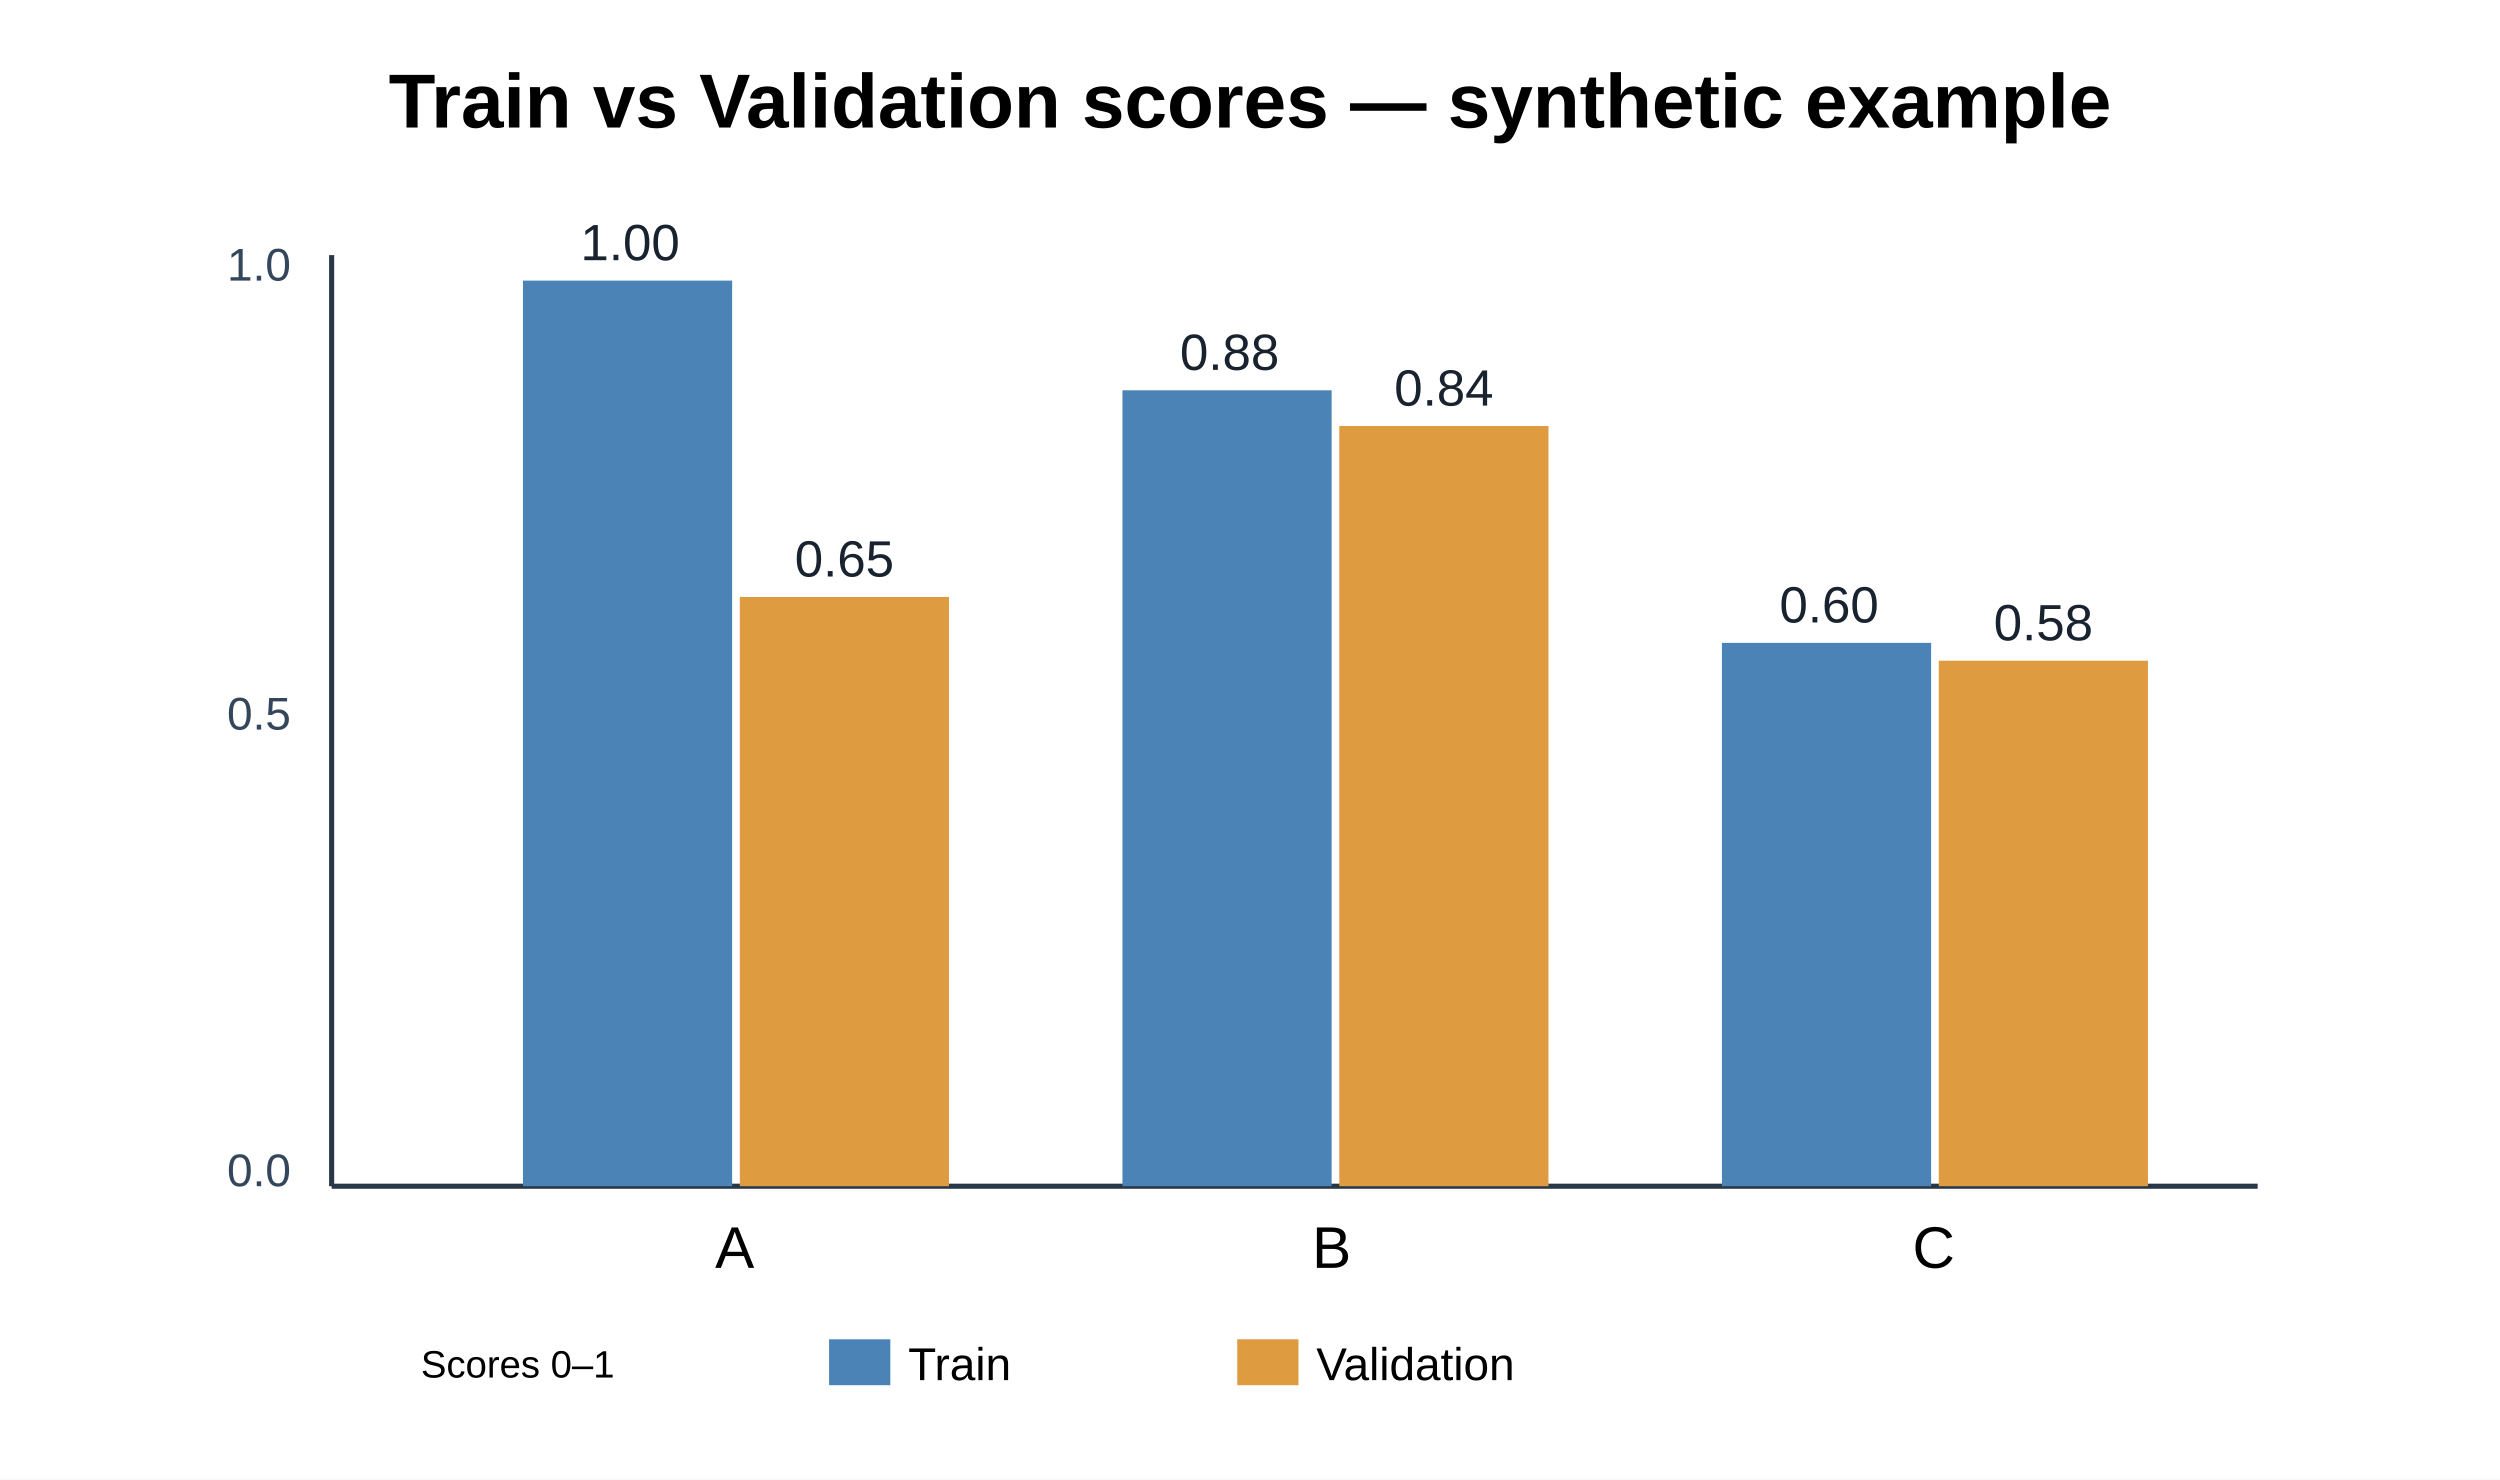
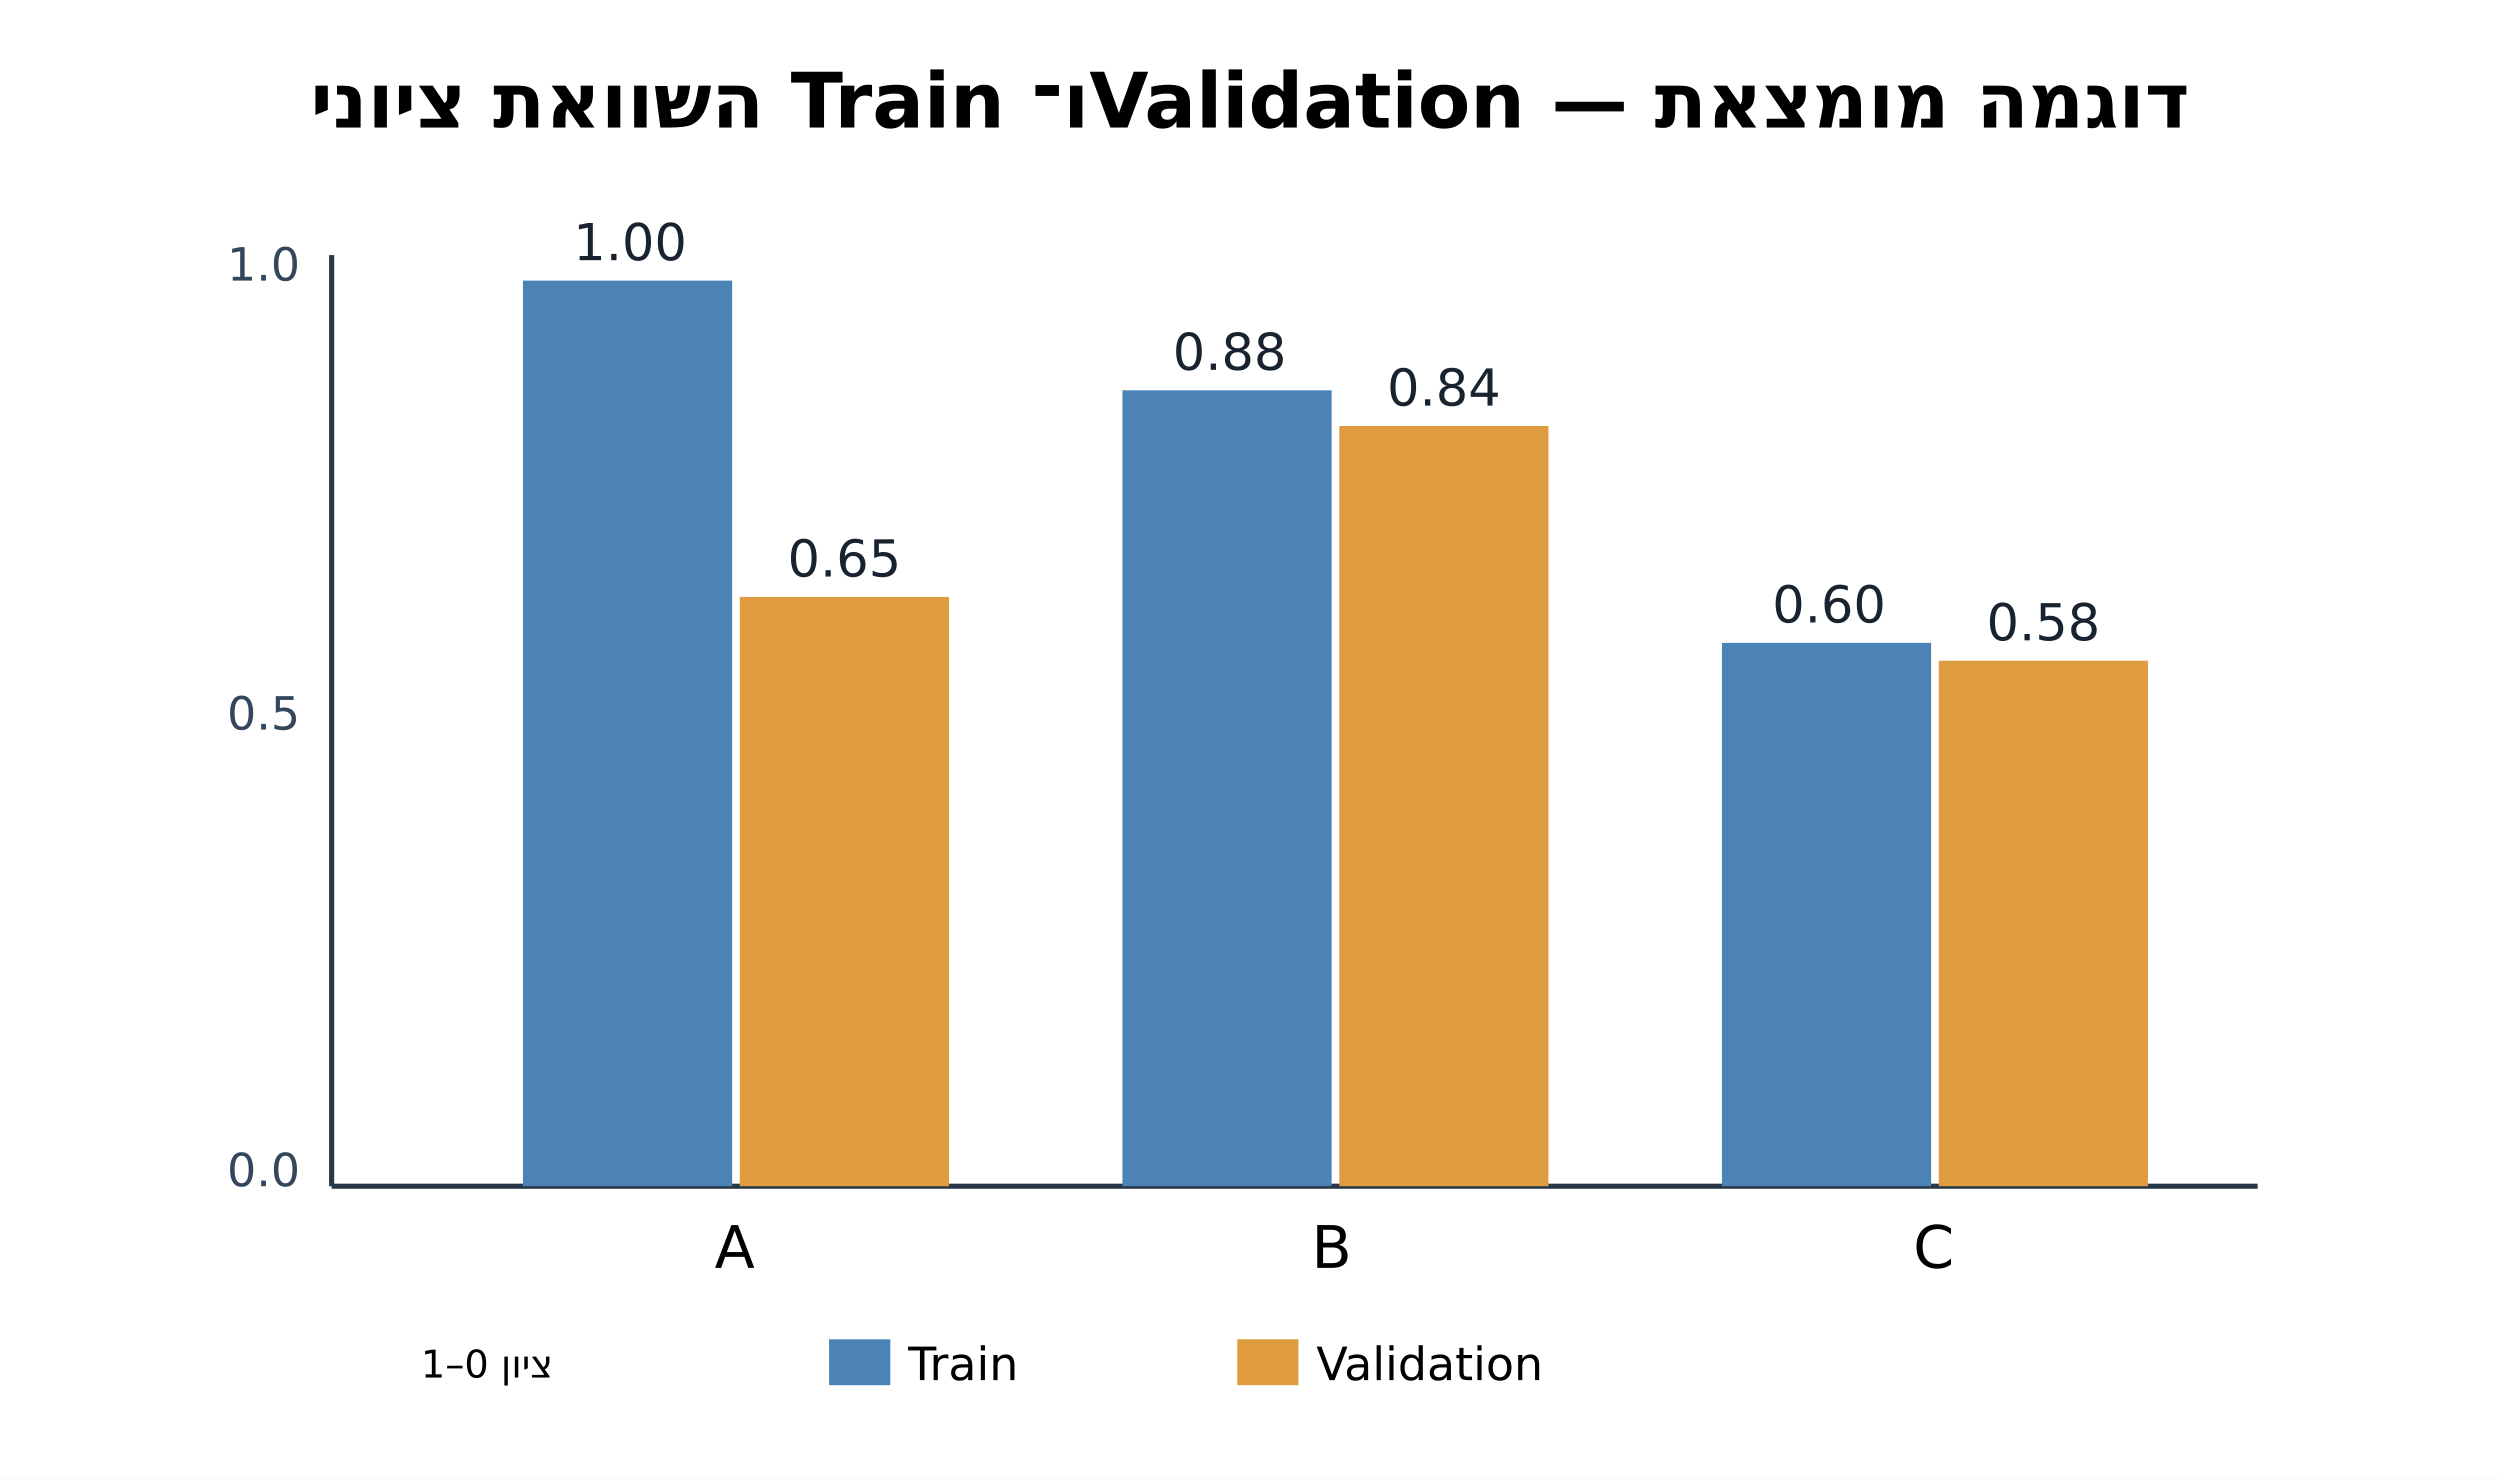
<svg xmlns="http://www.w3.org/2000/svg" viewBox="0 0 980 580">
  <rect width="980" height="580" fill="white" />
-   <text x="490" y="50" font-family="Arial" font-size="30" text-anchor="middle" font-weight="bold">Train vs Validation scores — synthetic example</text>
+   <text x="490" y="50" font-family="DejaVu Sans,Arial" font-size="30" text-anchor="middle" font-weight="bold">השוואת ציוני Train ו־Validation — דוגמה מומצאת</text>
  <line x1="130" y1="465" x2="885" y2="465" stroke="#273747" stroke-width="2" />
  <line x1="130" y1="100" x2="130" y2="465" stroke="#273747" stroke-width="2" />
-   <g font-family="Arial" font-size="18" fill="#34465b">
+   <g font-family="DejaVu Sans,Arial" font-size="18" fill="#34465b">
    <text x="89" y="465">0.0</text>
    <text x="89" y="286">0.5</text>
    <text x="89" y="110">1.0</text>
  </g>
-   <g font-family="Arial" text-anchor="middle">
+   <g font-family="DejaVu Sans,Arial" text-anchor="middle">
    <rect x="205" y="110" width="82" height="355" fill="#4b83b7" />
    <rect x="290" y="234" width="82" height="231" fill="#df9b40" />
    <rect x="440" y="153" width="82" height="312" fill="#4b83b7" />
    <rect x="525" y="167" width="82" height="298" fill="#df9b40" />
    <rect x="675" y="252" width="82" height="213" fill="#4b83b7" />
    <rect x="760" y="259" width="82" height="206" fill="#df9b40" />
    <g font-size="20" fill="#19232f">
      <text x="247" y="102">1.00</text>
      <text x="331" y="226">0.65</text>
      <text x="482" y="145">0.88</text>
      <text x="566" y="159">0.84</text>
      <text x="717" y="244">0.60</text>
      <text x="801" y="251">0.58</text>
    </g>
    <g font-size="23">
      <text x="288" y="497">A</text>
      <text x="522" y="497">B</text>
      <text x="758" y="497">C</text>
    </g>
  </g>
  <rect x="325" y="525" width="24" height="18" fill="#4b83b7" />
-   <text x="356" y="541" font-family="Arial" font-size="18">Train</text>
+   <text x="356" y="541" font-family="DejaVu Sans,Arial" font-size="18">Train</text>
  <rect x="485" y="525" width="24" height="18" fill="#df9b40" />
-   <text x="516" y="541" font-family="Arial" font-size="18">Validation</text>
-   <text x="165" y="540" font-family="Arial" font-size="15">Scores 0–1</text>
+   <text x="516" y="541" font-family="DejaVu Sans,Arial" font-size="18">Validation</text>
+   <text x="165" y="540" font-family="DejaVu Sans,Arial" font-size="15">ציון 0–1</text>
</svg>
